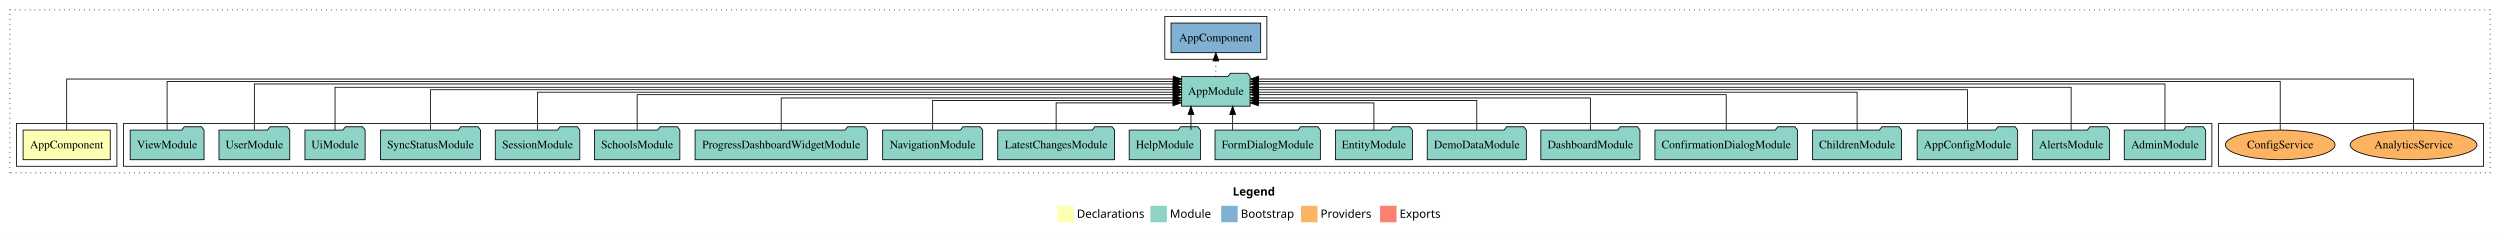
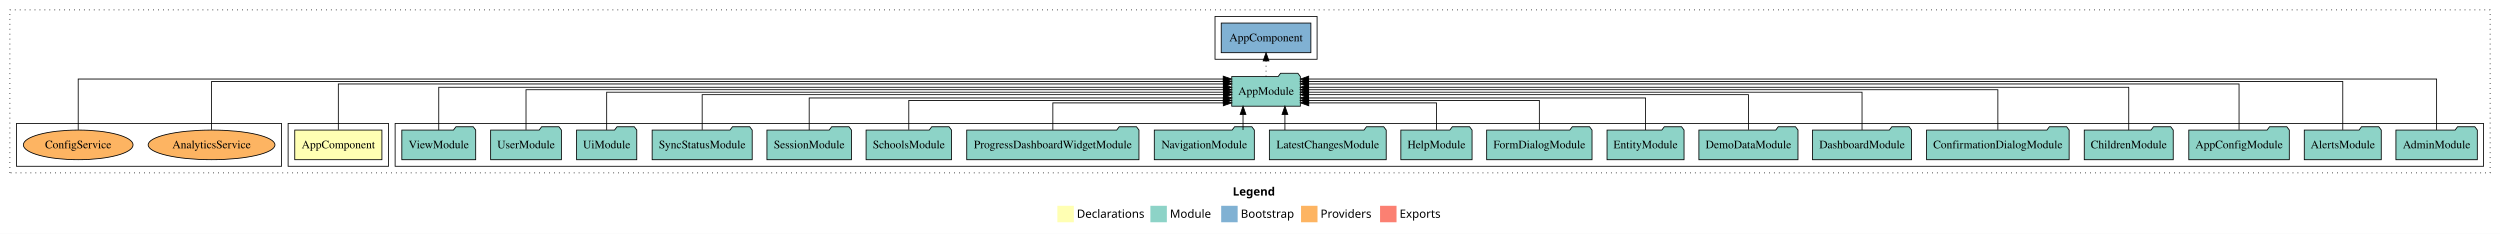
<svg xmlns="http://www.w3.org/2000/svg" width="3037pt" height="284pt" viewBox="0.00 0.00 3037.00 284.00">
  <g id="graph0" class="graph" transform="scale(1 1) rotate(0) translate(4 280)">
    <polygon fill="white" stroke="transparent" points="-4,4 -4,-280 3033,-280 3033,4 -4,4" />
    <text text-anchor="start" x="1493.51" y="-42.4" font-family="sans-serif" font-weight="bold" font-size="14.00">Legend</text>
    <polygon fill="#ffffb3" stroke="transparent" points="1280.5,-10 1280.5,-30 1300.5,-30 1300.5,-10 1280.5,-10" />
    <text text-anchor="start" x="1304.13" y="-15.4" font-family="sans-serif" font-size="14.00">  Declarations</text>
    <polygon fill="#8dd3c7" stroke="transparent" points="1393.5,-10 1393.5,-30 1413.5,-30 1413.5,-10 1393.5,-10" />
    <text text-anchor="start" x="1417.23" y="-15.4" font-family="sans-serif" font-size="14.00">  Module</text>
    <polygon fill="#80b1d3" stroke="transparent" points="1479.5,-10 1479.5,-30 1499.5,-30 1499.5,-10 1479.5,-10" />
    <text text-anchor="start" x="1503.28" y="-15.4" font-family="sans-serif" font-size="14.00">  Bootstrap</text>
    <polygon fill="#fdb462" stroke="transparent" points="1576.5,-10 1576.5,-30 1596.5,-30 1596.5,-10 1576.5,-10" />
    <text text-anchor="start" x="1600.17" y="-15.4" font-family="sans-serif" font-size="14.00">  Providers</text>
    <polygon fill="#fb8072" stroke="transparent" points="1672.5,-10 1672.5,-30 1692.5,-30 1692.5,-10 1672.5,-10" />
    <text text-anchor="start" x="1696.23" y="-15.4" font-family="sans-serif" font-size="14.00">  Exports</text>
    <g id="clust1" class="cluster">
      <polygon fill="none" stroke="black" stroke-dasharray="1,5" points="8,-70 8,-268 3021,-268 3021,-70 8,-70" />
    </g>
+     <g id="clust6" class="cluster">
+       <polygon fill="none" stroke="black" points="1472,-208 1472,-260 1596,-260 1596,-208 1472,-208" />
+     </g>
+     <g id="clust4" class="cluster">
+       <polygon fill="none" stroke="black" points="476,-78 476,-130 3013,-130 3013,-78 476,-78" />
+     </g>
+     <g id="clust2" class="cluster">
+       <polygon fill="none" stroke="black" points="346,-78 346,-130 468,-130 468,-78 346,-78" />
+     </g>
    <g id="clust7" class="cluster">
-       <polygon fill="none" stroke="black" points="2691,-78 2691,-130 3013,-130 3013,-78 2691,-78" />
-     </g>
-     <g id="clust4" class="cluster">
-       <polygon fill="none" stroke="black" points="146,-78 146,-130 2683,-130 2683,-78 146,-78" />
-     </g>
-     <g id="clust6" class="cluster">
-       <polygon fill="none" stroke="black" points="1411,-208 1411,-260 1535,-260 1535,-208 1411,-208" />
-     </g>
-     <g id="clust2" class="cluster">
-       <polygon fill="none" stroke="black" points="16,-78 16,-130 138,-130 138,-78 16,-78" />
+       <polygon fill="none" stroke="black" points="16,-78 16,-130 338,-130 338,-78 16,-78" />
    </g>
    <g id="node1" class="node">
-       <polygon fill="#ffffb3" stroke="black" points="129.94,-122 24.06,-122 24.06,-86 129.94,-86 129.94,-122" />
-       <text text-anchor="middle" x="77" y="-99.8" font-family="Times,serif" font-size="14.00">AppComponent</text>
+       <polygon fill="#ffffb3" stroke="black" points="459.94,-122 354.06,-122 354.06,-86 459.94,-86 459.94,-122" />
+       <text text-anchor="middle" x="407" y="-99.8" font-family="Times,serif" font-size="14.00">AppComponent</text>
    </g>
    <g id="node2" class="node">
-       <polygon fill="#8dd3c7" stroke="black" points="1514.66,-187 1511.66,-191 1490.66,-191 1487.66,-187 1431.34,-187 1431.34,-151 1514.66,-151 1514.66,-187" />
-       <text text-anchor="middle" x="1473" y="-164.8" font-family="Times,serif" font-size="14.00">AppModule</text>
+       <polygon fill="#8dd3c7" stroke="black" points="1575.66,-187 1572.66,-191 1551.66,-191 1548.66,-187 1492.34,-187 1492.34,-151 1575.66,-151 1575.66,-187" />
+       <text text-anchor="middle" x="1534" y="-164.8" font-family="Times,serif" font-size="14.00">AppModule</text>
    </g>
    <g id="edge1" class="edge">
-       <path fill="none" stroke="black" d="M77,-122.15C77,-145.76 77,-184 77,-184 77,-184 1421.22,-184 1421.22,-184" />
-       <polygon fill="black" stroke="black" points="1421.22,-187.5 1431.22,-184 1421.22,-180.5 1421.22,-187.5" />
+       <path fill="none" stroke="black" d="M407,-122.29C407,-144.21 407,-178 407,-178 407,-178 1482.22,-178 1482.22,-178" />
+       <polygon fill="black" stroke="black" points="1482.22,-181.5 1492.22,-178 1482.22,-174.5 1482.22,-181.5" />
    </g>
    <g id="node22" class="node">
-       <polygon fill="#80b1d3" stroke="black" points="1527.44,-252 1418.56,-252 1418.56,-216 1527.44,-216 1527.44,-252" />
-       <text text-anchor="middle" x="1473" y="-229.8" font-family="Times,serif" font-size="14.00">AppComponent </text>
+       <polygon fill="#80b1d3" stroke="black" points="1588.44,-252 1479.56,-252 1479.56,-216 1588.44,-216 1588.44,-252" />
+       <text text-anchor="middle" x="1534" y="-229.8" font-family="Times,serif" font-size="14.00">AppComponent </text>
    </g>
    <g id="edge21" class="edge">
-       <path fill="none" stroke="black" stroke-dasharray="1,5" d="M1473,-187.11C1473,-187.11 1473,-205.99 1473,-205.99" />
-       <polygon fill="black" stroke="black" points="1469.5,-205.99 1473,-215.99 1476.5,-205.99 1469.5,-205.99" />
+       <path fill="none" stroke="black" stroke-dasharray="1,5" d="M1534,-187.11C1534,-187.11 1534,-205.99 1534,-205.99" />
+       <polygon fill="black" stroke="black" points="1530.5,-205.99 1534,-215.99 1537.5,-205.99 1530.5,-205.99" />
    </g>
    <g id="node3" class="node">
-       <polygon fill="#8dd3c7" stroke="black" points="2675.44,-122 2672.44,-126 2651.44,-126 2648.44,-122 2576.56,-122 2576.56,-86 2675.44,-86 2675.44,-122" />
-       <text text-anchor="middle" x="2626" y="-99.8" font-family="Times,serif" font-size="14.00">AdminModule</text>
+       <polygon fill="#8dd3c7" stroke="black" points="3005.44,-122 3002.44,-126 2981.44,-126 2978.44,-122 2906.56,-122 2906.56,-86 3005.44,-86 3005.44,-122" />
+       <text text-anchor="middle" x="2956" y="-99.8" font-family="Times,serif" font-size="14.00">AdminModule</text>
    </g>
    <g id="edge2" class="edge">
-       <path fill="none" stroke="black" d="M2626,-122.29C2626,-144.21 2626,-178 2626,-178 2626,-178 1524.72,-178 1524.72,-178" />
-       <polygon fill="black" stroke="black" points="1524.72,-174.5 1514.72,-178 1524.72,-181.5 1524.72,-174.5" />
+       <path fill="none" stroke="black" d="M2956,-122.15C2956,-145.76 2956,-184 2956,-184 2956,-184 1585.79,-184 1585.79,-184" />
+       <polygon fill="black" stroke="black" points="1585.79,-180.5 1575.79,-184 1585.79,-187.5 1585.79,-180.5" />
    </g>
    <g id="node4" class="node">
-       <polygon fill="#8dd3c7" stroke="black" points="2558.76,-122 2555.76,-126 2534.76,-126 2531.76,-122 2465.24,-122 2465.24,-86 2558.76,-86 2558.76,-122" />
-       <text text-anchor="middle" x="2512" y="-99.8" font-family="Times,serif" font-size="14.00">AlertsModule</text>
+       <polygon fill="#8dd3c7" stroke="black" points="2888.76,-122 2885.76,-126 2864.76,-126 2861.76,-122 2795.24,-122 2795.24,-86 2888.76,-86 2888.76,-122" />
+       <text text-anchor="middle" x="2842" y="-99.8" font-family="Times,serif" font-size="14.00">AlertsModule</text>
    </g>
    <g id="edge3" class="edge">
-       <path fill="none" stroke="black" d="M2512,-122.03C2512,-142.77 2512,-174 2512,-174 2512,-174 1524.69,-174 1524.69,-174" />
-       <polygon fill="black" stroke="black" points="1524.69,-170.5 1514.69,-174 1524.69,-177.5 1524.69,-170.5" />
+       <path fill="none" stroke="black" d="M2842,-122.25C2842,-145.02 2842,-181 2842,-181 2842,-181 1585.67,-181 1585.67,-181" />
+       <polygon fill="black" stroke="black" points="1585.67,-177.5 1575.67,-181 1585.67,-184.5 1585.67,-177.5" />
    </g>
    <g id="node5" class="node">
-       <polygon fill="#8dd3c7" stroke="black" points="2447.05,-122 2444.05,-126 2423.05,-126 2420.05,-122 2324.95,-122 2324.95,-86 2447.05,-86 2447.05,-122" />
-       <text text-anchor="middle" x="2386" y="-99.8" font-family="Times,serif" font-size="14.00">AppConfigModule</text>
+       <polygon fill="#8dd3c7" stroke="black" points="2777.05,-122 2774.05,-126 2753.05,-126 2750.05,-122 2654.95,-122 2654.95,-86 2777.05,-86 2777.05,-122" />
+       <text text-anchor="middle" x="2716" y="-99.8" font-family="Times,serif" font-size="14.00">AppConfigModule</text>
    </g>
    <g id="edge4" class="edge">
-       <path fill="none" stroke="black" d="M2386,-122.31C2386,-142.15 2386,-171 2386,-171 2386,-171 1524.9,-171 1524.9,-171" />
-       <polygon fill="black" stroke="black" points="1524.9,-167.5 1514.9,-171 1524.9,-174.5 1524.9,-167.5" />
+       <path fill="none" stroke="black" d="M2716,-122.29C2716,-144.21 2716,-178 2716,-178 2716,-178 1585.72,-178 1585.72,-178" />
+       <polygon fill="black" stroke="black" points="1585.72,-174.5 1575.72,-178 1585.72,-181.5 1585.72,-174.5" />
    </g>
    <g id="node6" class="node">
-       <polygon fill="#8dd3c7" stroke="black" points="2306.04,-122 2303.04,-126 2282.04,-126 2279.04,-122 2197.96,-122 2197.96,-86 2306.04,-86 2306.04,-122" />
-       <text text-anchor="middle" x="2252" y="-99.8" font-family="Times,serif" font-size="14.00">ChildrenModule</text>
+       <polygon fill="#8dd3c7" stroke="black" points="2636.04,-122 2633.04,-126 2612.04,-126 2609.04,-122 2527.96,-122 2527.96,-86 2636.04,-86 2636.04,-122" />
+       <text text-anchor="middle" x="2582" y="-99.8" font-family="Times,serif" font-size="14.00">ChildrenModule</text>
    </g>
    <g id="edge5" class="edge">
-       <path fill="none" stroke="black" d="M2252,-122.17C2252,-141.09 2252,-168 2252,-168 2252,-168 1524.88,-168 1524.88,-168" />
-       <polygon fill="black" stroke="black" points="1524.88,-164.5 1514.88,-168 1524.88,-171.5 1524.88,-164.5" />
+       <path fill="none" stroke="black" d="M2582,-122.03C2582,-142.77 2582,-174 2582,-174 2582,-174 1585.73,-174 1585.73,-174" />
+       <polygon fill="black" stroke="black" points="1585.73,-170.5 1575.73,-174 1585.73,-177.5 1585.73,-170.5" />
    </g>
    <g id="node7" class="node">
-       <polygon fill="#8dd3c7" stroke="black" points="2179.59,-122 2176.59,-126 2155.59,-126 2152.59,-122 2006.41,-122 2006.41,-86 2179.59,-86 2179.59,-122" />
-       <text text-anchor="middle" x="2093" y="-99.8" font-family="Times,serif" font-size="14.00">ConfirmationDialogModule</text>
+       <polygon fill="#8dd3c7" stroke="black" points="2509.59,-122 2506.59,-126 2485.59,-126 2482.59,-122 2336.41,-122 2336.41,-86 2509.59,-86 2509.59,-122" />
+       <text text-anchor="middle" x="2423" y="-99.8" font-family="Times,serif" font-size="14.00">ConfirmationDialogModule</text>
    </g>
    <g id="edge6" class="edge">
-       <path fill="none" stroke="black" d="M2093,-122.3C2093,-140.27 2093,-165 2093,-165 2093,-165 1525.13,-165 1525.13,-165" />
-       <polygon fill="black" stroke="black" points="1525.13,-161.5 1515.13,-165 1525.13,-168.5 1525.13,-161.5" />
+       <path fill="none" stroke="black" d="M2423,-122.31C2423,-142.15 2423,-171 2423,-171 2423,-171 1585.69,-171 1585.69,-171" />
+       <polygon fill="black" stroke="black" points="1585.69,-167.5 1575.69,-171 1585.69,-174.5 1585.69,-167.5" />
    </g>
    <g id="node8" class="node">
-       <polygon fill="#8dd3c7" stroke="black" points="1988.19,-122 1985.19,-126 1964.19,-126 1961.19,-122 1867.81,-122 1867.81,-86 1988.19,-86 1988.19,-122" />
-       <text text-anchor="middle" x="1928" y="-99.8" font-family="Times,serif" font-size="14.00">DashboardModule</text>
+       <polygon fill="#8dd3c7" stroke="black" points="2318.19,-122 2315.19,-126 2294.19,-126 2291.19,-122 2197.81,-122 2197.81,-86 2318.19,-86 2318.19,-122" />
+       <text text-anchor="middle" x="2258" y="-99.8" font-family="Times,serif" font-size="14.00">DashboardModule</text>
    </g>
    <g id="edge7" class="edge">
-       <path fill="none" stroke="black" d="M1928,-122.04C1928,-138.73 1928,-161 1928,-161 1928,-161 1524.99,-161 1524.99,-161" />
-       <polygon fill="black" stroke="black" points="1524.99,-157.5 1514.99,-161 1524.99,-164.5 1524.99,-157.5" />
+       <path fill="none" stroke="black" d="M2258,-122.17C2258,-141.09 2258,-168 2258,-168 2258,-168 1585.79,-168 1585.79,-168" />
+       <polygon fill="black" stroke="black" points="1585.79,-164.5 1575.79,-168 1585.79,-171.5 1585.79,-164.5" />
    </g>
    <g id="node9" class="node">
-       <polygon fill="#8dd3c7" stroke="black" points="1850.19,-122 1847.19,-126 1826.19,-126 1823.19,-122 1729.81,-122 1729.81,-86 1850.19,-86 1850.19,-122" />
-       <text text-anchor="middle" x="1790" y="-99.8" font-family="Times,serif" font-size="14.00">DemoDataModule</text>
+       <polygon fill="#8dd3c7" stroke="black" points="2180.19,-122 2177.19,-126 2156.19,-126 2153.19,-122 2059.81,-122 2059.81,-86 2180.19,-86 2180.19,-122" />
+       <text text-anchor="middle" x="2120" y="-99.8" font-family="Times,serif" font-size="14.00">DemoDataModule</text>
    </g>
    <g id="edge8" class="edge">
-       <path fill="none" stroke="black" d="M1790,-122.28C1790,-137.95 1790,-158 1790,-158 1790,-158 1524.77,-158 1524.77,-158" />
-       <polygon fill="black" stroke="black" points="1524.77,-154.5 1514.77,-158 1524.77,-161.5 1524.77,-154.5" />
+       <path fill="none" stroke="black" d="M2120,-122.3C2120,-140.27 2120,-165 2120,-165 2120,-165 1585.67,-165 1585.67,-165" />
+       <polygon fill="black" stroke="black" points="1585.67,-161.5 1575.67,-165 1585.67,-168.5 1585.67,-161.5" />
    </g>
    <g id="node10" class="node">
-       <polygon fill="#8dd3c7" stroke="black" points="1711.77,-122 1708.77,-126 1687.77,-126 1684.77,-122 1618.23,-122 1618.23,-86 1711.77,-86 1711.77,-122" />
-       <text text-anchor="middle" x="1665" y="-99.8" font-family="Times,serif" font-size="14.00">EntityModule</text>
+       <polygon fill="#8dd3c7" stroke="black" points="2041.77,-122 2038.77,-126 2017.77,-126 2014.77,-122 1948.23,-122 1948.23,-86 2041.77,-86 2041.77,-122" />
+       <text text-anchor="middle" x="1995" y="-99.8" font-family="Times,serif" font-size="14.00">EntityModule</text>
    </g>
    <g id="edge9" class="edge">
-       <path fill="none" stroke="black" d="M1665,-122.12C1665,-136.78 1665,-155 1665,-155 1665,-155 1524.66,-155 1524.66,-155" />
-       <polygon fill="black" stroke="black" points="1524.66,-151.5 1514.66,-155 1524.66,-158.5 1524.66,-151.5" />
+       <path fill="none" stroke="black" d="M1995,-122.04C1995,-138.73 1995,-161 1995,-161 1995,-161 1585.72,-161 1585.72,-161" />
+       <polygon fill="black" stroke="black" points="1585.72,-157.5 1575.72,-161 1585.72,-164.5 1585.72,-157.5" />
    </g>
    <g id="node11" class="node">
-       <polygon fill="#8dd3c7" stroke="black" points="1599.99,-122 1596.99,-126 1575.99,-126 1572.99,-122 1472.01,-122 1472.01,-86 1599.99,-86 1599.99,-122" />
-       <text text-anchor="middle" x="1536" y="-99.8" font-family="Times,serif" font-size="14.00">FormDialogModule</text>
+       <polygon fill="#8dd3c7" stroke="black" points="1929.99,-122 1926.99,-126 1905.99,-126 1902.99,-122 1802.01,-122 1802.01,-86 1929.99,-86 1929.99,-122" />
+       <text text-anchor="middle" x="1866" y="-99.8" font-family="Times,serif" font-size="14.00">FormDialogModule</text>
    </g>
    <g id="edge10" class="edge">
-       <path fill="none" stroke="black" d="M1493.42,-122.11C1493.42,-122.11 1493.42,-140.99 1493.42,-140.99" />
-       <polygon fill="black" stroke="black" points="1489.92,-140.99 1493.42,-150.99 1496.92,-140.99 1489.92,-140.99" />
+       <path fill="none" stroke="black" d="M1866,-122.28C1866,-137.95 1866,-158 1866,-158 1866,-158 1585.71,-158 1585.71,-158" />
+       <polygon fill="black" stroke="black" points="1585.71,-154.5 1575.71,-158 1585.71,-161.5 1585.71,-154.5" />
    </g>
    <g id="node12" class="node">
-       <polygon fill="#8dd3c7" stroke="black" points="1454.26,-122 1451.26,-126 1430.26,-126 1427.26,-122 1367.74,-122 1367.74,-86 1454.26,-86 1454.26,-122" />
-       <text text-anchor="middle" x="1411" y="-99.8" font-family="Times,serif" font-size="14.00">HelpModule</text>
+       <polygon fill="#8dd3c7" stroke="black" points="1784.26,-122 1781.26,-126 1760.26,-126 1757.26,-122 1697.74,-122 1697.74,-86 1784.26,-86 1784.26,-122" />
+       <text text-anchor="middle" x="1741" y="-99.8" font-family="Times,serif" font-size="14.00">HelpModule</text>
    </g>
    <g id="edge11" class="edge">
-       <path fill="none" stroke="black" d="M1442.78,-122.11C1442.78,-122.11 1442.78,-140.99 1442.78,-140.99" />
-       <polygon fill="black" stroke="black" points="1439.28,-140.99 1442.78,-150.99 1446.28,-140.99 1439.28,-140.99" />
+       <path fill="none" stroke="black" d="M1741,-122.12C1741,-136.78 1741,-155 1741,-155 1741,-155 1585.89,-155 1585.89,-155" />
+       <polygon fill="black" stroke="black" points="1585.89,-151.5 1575.89,-155 1585.89,-158.5 1585.89,-151.5" />
    </g>
    <g id="node13" class="node">
-       <polygon fill="#8dd3c7" stroke="black" points="1349.97,-122 1346.97,-126 1325.97,-126 1322.97,-122 1208.03,-122 1208.03,-86 1349.97,-86 1349.97,-122" />
-       <text text-anchor="middle" x="1279" y="-99.8" font-family="Times,serif" font-size="14.00">LatestChangesModule</text>
+       <polygon fill="#8dd3c7" stroke="black" points="1679.97,-122 1676.97,-126 1655.97,-126 1652.97,-122 1538.03,-122 1538.03,-86 1679.97,-86 1679.97,-122" />
+       <text text-anchor="middle" x="1609" y="-99.8" font-family="Times,serif" font-size="14.00">LatestChangesModule</text>
    </g>
    <g id="edge12" class="edge">
-       <path fill="none" stroke="black" d="M1279,-122.12C1279,-136.78 1279,-155 1279,-155 1279,-155 1420.9,-155 1420.9,-155" />
-       <polygon fill="black" stroke="black" points="1420.9,-158.5 1430.9,-155 1420.9,-151.5 1420.9,-158.5" />
+       <path fill="none" stroke="black" d="M1556.92,-122.11C1556.92,-122.11 1556.92,-140.99 1556.92,-140.99" />
+       <polygon fill="black" stroke="black" points="1553.42,-140.99 1556.92,-150.99 1560.42,-140.99 1553.42,-140.99" />
    </g>
    <g id="node14" class="node">
-       <polygon fill="#8dd3c7" stroke="black" points="1189.76,-122 1186.76,-126 1165.76,-126 1162.76,-122 1068.24,-122 1068.24,-86 1189.76,-86 1189.76,-122" />
-       <text text-anchor="middle" x="1129" y="-99.8" font-family="Times,serif" font-size="14.00">NavigationModule</text>
+       <polygon fill="#8dd3c7" stroke="black" points="1519.76,-122 1516.76,-126 1495.76,-126 1492.76,-122 1398.24,-122 1398.24,-86 1519.76,-86 1519.76,-122" />
+       <text text-anchor="middle" x="1459" y="-99.8" font-family="Times,serif" font-size="14.00">NavigationModule</text>
    </g>
    <g id="edge13" class="edge">
-       <path fill="none" stroke="black" d="M1129,-122.28C1129,-137.95 1129,-158 1129,-158 1129,-158 1421.16,-158 1421.16,-158" />
-       <polygon fill="black" stroke="black" points="1421.16,-161.5 1431.16,-158 1421.16,-154.5 1421.16,-161.5" />
+       <path fill="none" stroke="black" d="M1506.03,-122.11C1506.03,-122.11 1506.03,-140.99 1506.03,-140.99" />
+       <polygon fill="black" stroke="black" points="1502.53,-140.99 1506.03,-150.99 1509.53,-140.99 1502.53,-140.99" />
    </g>
    <g id="node15" class="node">
-       <polygon fill="#8dd3c7" stroke="black" points="1049.61,-122 1046.61,-126 1025.61,-126 1022.61,-122 840.39,-122 840.39,-86 1049.61,-86 1049.61,-122" />
-       <text text-anchor="middle" x="945" y="-99.8" font-family="Times,serif" font-size="14.00">ProgressDashboardWidgetModule</text>
+       <polygon fill="#8dd3c7" stroke="black" points="1379.61,-122 1376.61,-126 1355.61,-126 1352.61,-122 1170.39,-122 1170.39,-86 1379.61,-86 1379.61,-122" />
+       <text text-anchor="middle" x="1275" y="-99.8" font-family="Times,serif" font-size="14.00">ProgressDashboardWidgetModule</text>
    </g>
    <g id="edge14" class="edge">
-       <path fill="none" stroke="black" d="M945,-122.04C945,-138.73 945,-161 945,-161 945,-161 1421.13,-161 1421.13,-161" />
-       <polygon fill="black" stroke="black" points="1421.13,-164.5 1431.13,-161 1421.13,-157.5 1421.13,-164.5" />
+       <path fill="none" stroke="black" d="M1275,-122.12C1275,-136.78 1275,-155 1275,-155 1275,-155 1482.1,-155 1482.1,-155" />
+       <polygon fill="black" stroke="black" points="1482.1,-158.5 1492.1,-155 1482.1,-151.5 1482.1,-158.5" />
    </g>
    <g id="node16" class="node">
-       <polygon fill="#8dd3c7" stroke="black" points="821.88,-122 818.88,-126 797.88,-126 794.88,-122 718.12,-122 718.12,-86 821.88,-86 821.88,-122" />
-       <text text-anchor="middle" x="770" y="-99.8" font-family="Times,serif" font-size="14.00">SchoolsModule</text>
+       <polygon fill="#8dd3c7" stroke="black" points="1151.88,-122 1148.88,-126 1127.88,-126 1124.88,-122 1048.12,-122 1048.12,-86 1151.88,-86 1151.88,-122" />
+       <text text-anchor="middle" x="1100" y="-99.8" font-family="Times,serif" font-size="14.00">SchoolsModule</text>
    </g>
    <g id="edge15" class="edge">
-       <path fill="none" stroke="black" d="M770,-122.3C770,-140.27 770,-165 770,-165 770,-165 1421.13,-165 1421.13,-165" />
-       <polygon fill="black" stroke="black" points="1421.13,-168.5 1431.13,-165 1421.13,-161.5 1421.13,-168.5" />
+       <path fill="none" stroke="black" d="M1100,-122.28C1100,-137.95 1100,-158 1100,-158 1100,-158 1481.99,-158 1481.99,-158" />
+       <polygon fill="black" stroke="black" points="1481.99,-161.5 1491.99,-158 1481.99,-154.5 1481.99,-161.5" />
    </g>
    <g id="node17" class="node">
-       <polygon fill="#8dd3c7" stroke="black" points="700.33,-122 697.33,-126 676.33,-126 673.33,-122 597.67,-122 597.67,-86 700.33,-86 700.33,-122" />
-       <text text-anchor="middle" x="649" y="-99.8" font-family="Times,serif" font-size="14.00">SessionModule</text>
+       <polygon fill="#8dd3c7" stroke="black" points="1030.33,-122 1027.33,-126 1006.33,-126 1003.33,-122 927.67,-122 927.67,-86 1030.33,-86 1030.33,-122" />
+       <text text-anchor="middle" x="979" y="-99.8" font-family="Times,serif" font-size="14.00">SessionModule</text>
    </g>
    <g id="edge16" class="edge">
-       <path fill="none" stroke="black" d="M649,-122.17C649,-141.09 649,-168 649,-168 649,-168 1421.29,-168 1421.29,-168" />
-       <polygon fill="black" stroke="black" points="1421.29,-171.5 1431.29,-168 1421.29,-164.5 1421.29,-171.5" />
+       <path fill="none" stroke="black" d="M979,-122.04C979,-138.73 979,-161 979,-161 979,-161 1482.28,-161 1482.28,-161" />
+       <polygon fill="black" stroke="black" points="1482.28,-164.5 1492.28,-161 1482.28,-157.5 1482.28,-164.5" />
    </g>
    <g id="node18" class="node">
-       <polygon fill="#8dd3c7" stroke="black" points="579.77,-122 576.77,-126 555.77,-126 552.77,-122 458.23,-122 458.23,-86 579.77,-86 579.77,-122" />
-       <text text-anchor="middle" x="519" y="-99.8" font-family="Times,serif" font-size="14.00">SyncStatusModule</text>
+       <polygon fill="#8dd3c7" stroke="black" points="909.77,-122 906.77,-126 885.77,-126 882.77,-122 788.23,-122 788.23,-86 909.77,-86 909.77,-122" />
+       <text text-anchor="middle" x="849" y="-99.8" font-family="Times,serif" font-size="14.00">SyncStatusModule</text>
    </g>
    <g id="edge17" class="edge">
-       <path fill="none" stroke="black" d="M519,-122.31C519,-142.15 519,-171 519,-171 519,-171 1421.09,-171 1421.09,-171" />
-       <polygon fill="black" stroke="black" points="1421.09,-174.5 1431.09,-171 1421.09,-167.5 1421.09,-174.5" />
+       <path fill="none" stroke="black" d="M849,-122.3C849,-140.27 849,-165 849,-165 849,-165 1482.18,-165 1482.18,-165" />
+       <polygon fill="black" stroke="black" points="1482.18,-168.5 1492.18,-165 1482.18,-161.5 1482.18,-168.5" />
    </g>
    <g id="node19" class="node">
-       <polygon fill="#8dd3c7" stroke="black" points="439.55,-122 436.55,-126 415.55,-126 412.55,-122 366.45,-122 366.45,-86 439.55,-86 439.55,-122" />
-       <text text-anchor="middle" x="403" y="-99.8" font-family="Times,serif" font-size="14.00">UiModule</text>
+       <polygon fill="#8dd3c7" stroke="black" points="769.55,-122 766.55,-126 745.55,-126 742.55,-122 696.45,-122 696.45,-86 769.55,-86 769.55,-122" />
+       <text text-anchor="middle" x="733" y="-99.8" font-family="Times,serif" font-size="14.00">UiModule</text>
    </g>
    <g id="edge18" class="edge">
-       <path fill="none" stroke="black" d="M403,-122.03C403,-142.77 403,-174 403,-174 403,-174 1421.05,-174 1421.05,-174" />
-       <polygon fill="black" stroke="black" points="1421.05,-177.5 1431.05,-174 1421.05,-170.5 1421.05,-177.5" />
+       <path fill="none" stroke="black" d="M733,-122.17C733,-141.09 733,-168 733,-168 733,-168 1482.34,-168 1482.34,-168" />
+       <polygon fill="black" stroke="black" points="1482.34,-171.5 1492.34,-168 1482.34,-164.5 1482.34,-171.5" />
    </g>
    <g id="node20" class="node">
-       <polygon fill="#8dd3c7" stroke="black" points="347.98,-122 344.98,-126 323.98,-126 320.98,-122 262.02,-122 262.02,-86 347.98,-86 347.98,-122" />
-       <text text-anchor="middle" x="305" y="-99.8" font-family="Times,serif" font-size="14.00">UserModule</text>
+       <polygon fill="#8dd3c7" stroke="black" points="677.98,-122 674.98,-126 653.98,-126 650.98,-122 592.02,-122 592.02,-86 677.98,-86 677.98,-122" />
+       <text text-anchor="middle" x="635" y="-99.8" font-family="Times,serif" font-size="14.00">UserModule</text>
    </g>
    <g id="edge19" class="edge">
-       <path fill="none" stroke="black" d="M305,-122.29C305,-144.21 305,-178 305,-178 305,-178 1421.09,-178 1421.09,-178" />
-       <polygon fill="black" stroke="black" points="1421.09,-181.5 1431.09,-178 1421.09,-174.5 1421.09,-181.5" />
+       <path fill="none" stroke="black" d="M635,-122.31C635,-142.15 635,-171 635,-171 635,-171 1482.14,-171 1482.14,-171" />
+       <polygon fill="black" stroke="black" points="1482.14,-174.5 1492.14,-171 1482.14,-167.5 1482.14,-174.5" />
    </g>
    <g id="node21" class="node">
-       <polygon fill="#8dd3c7" stroke="black" points="243.87,-122 240.87,-126 219.87,-126 216.87,-122 154.13,-122 154.13,-86 243.87,-86 243.87,-122" />
-       <text text-anchor="middle" x="199" y="-99.8" font-family="Times,serif" font-size="14.00">ViewModule</text>
+       <polygon fill="#8dd3c7" stroke="black" points="573.87,-122 570.87,-126 549.87,-126 546.87,-122 484.13,-122 484.13,-86 573.87,-86 573.87,-122" />
+       <text text-anchor="middle" x="529" y="-99.8" font-family="Times,serif" font-size="14.00">ViewModule</text>
    </g>
    <g id="edge20" class="edge">
-       <path fill="none" stroke="black" d="M199,-122.25C199,-145.02 199,-181 199,-181 199,-181 1421.34,-181 1421.34,-181" />
-       <polygon fill="black" stroke="black" points="1421.34,-184.5 1431.34,-181 1421.34,-177.5 1421.34,-184.5" />
+       <path fill="none" stroke="black" d="M529,-122.03C529,-142.77 529,-174 529,-174 529,-174 1482.1,-174 1482.1,-174" />
+       <polygon fill="black" stroke="black" points="1482.1,-177.5 1492.1,-174 1482.1,-170.5 1482.1,-177.5" />
    </g>
    <g id="node23" class="node">
-       <ellipse fill="#fdb462" stroke="black" cx="2928" cy="-104" rx="77" ry="18" />
-       <text text-anchor="middle" x="2928" y="-99.8" font-family="Times,serif" font-size="14.00">AnalyticsService</text>
+       <ellipse fill="#fdb462" stroke="black" cx="253" cy="-104" rx="77" ry="18" />
+       <text text-anchor="middle" x="253" y="-99.8" font-family="Times,serif" font-size="14.00">AnalyticsService</text>
    </g>
    <g id="edge22" class="edge">
-       <path fill="none" stroke="black" d="M2928,-122.15C2928,-145.76 2928,-184 2928,-184 2928,-184 1524.98,-184 1524.98,-184" />
-       <polygon fill="black" stroke="black" points="1524.98,-180.5 1514.98,-184 1524.98,-187.5 1524.98,-180.5" />
+       <path fill="none" stroke="black" d="M253,-122.25C253,-145.02 253,-181 253,-181 253,-181 1482.11,-181 1482.11,-181" />
+       <polygon fill="black" stroke="black" points="1482.11,-184.5 1492.11,-181 1482.11,-177.5 1482.11,-184.5" />
    </g>
    <g id="node24" class="node">
-       <ellipse fill="#fdb462" stroke="black" cx="2766" cy="-104" rx="66.63" ry="18" />
-       <text text-anchor="middle" x="2766" y="-99.8" font-family="Times,serif" font-size="14.00">ConfigService</text>
+       <ellipse fill="#fdb462" stroke="black" cx="91" cy="-104" rx="66.63" ry="18" />
+       <text text-anchor="middle" x="91" y="-99.8" font-family="Times,serif" font-size="14.00">ConfigService</text>
    </g>
    <g id="edge23" class="edge">
-       <path fill="none" stroke="black" d="M2766,-122.25C2766,-145.02 2766,-181 2766,-181 2766,-181 1524.92,-181 1524.92,-181" />
-       <polygon fill="black" stroke="black" points="1524.92,-177.5 1514.92,-181 1524.92,-184.5 1524.92,-177.5" />
+       <path fill="none" stroke="black" d="M91,-122.15C91,-145.76 91,-184 91,-184 91,-184 1481.98,-184 1481.98,-184" />
+       <polygon fill="black" stroke="black" points="1481.98,-187.5 1491.98,-184 1481.98,-180.5 1481.98,-187.5" />
    </g>
  </g>
</svg>
